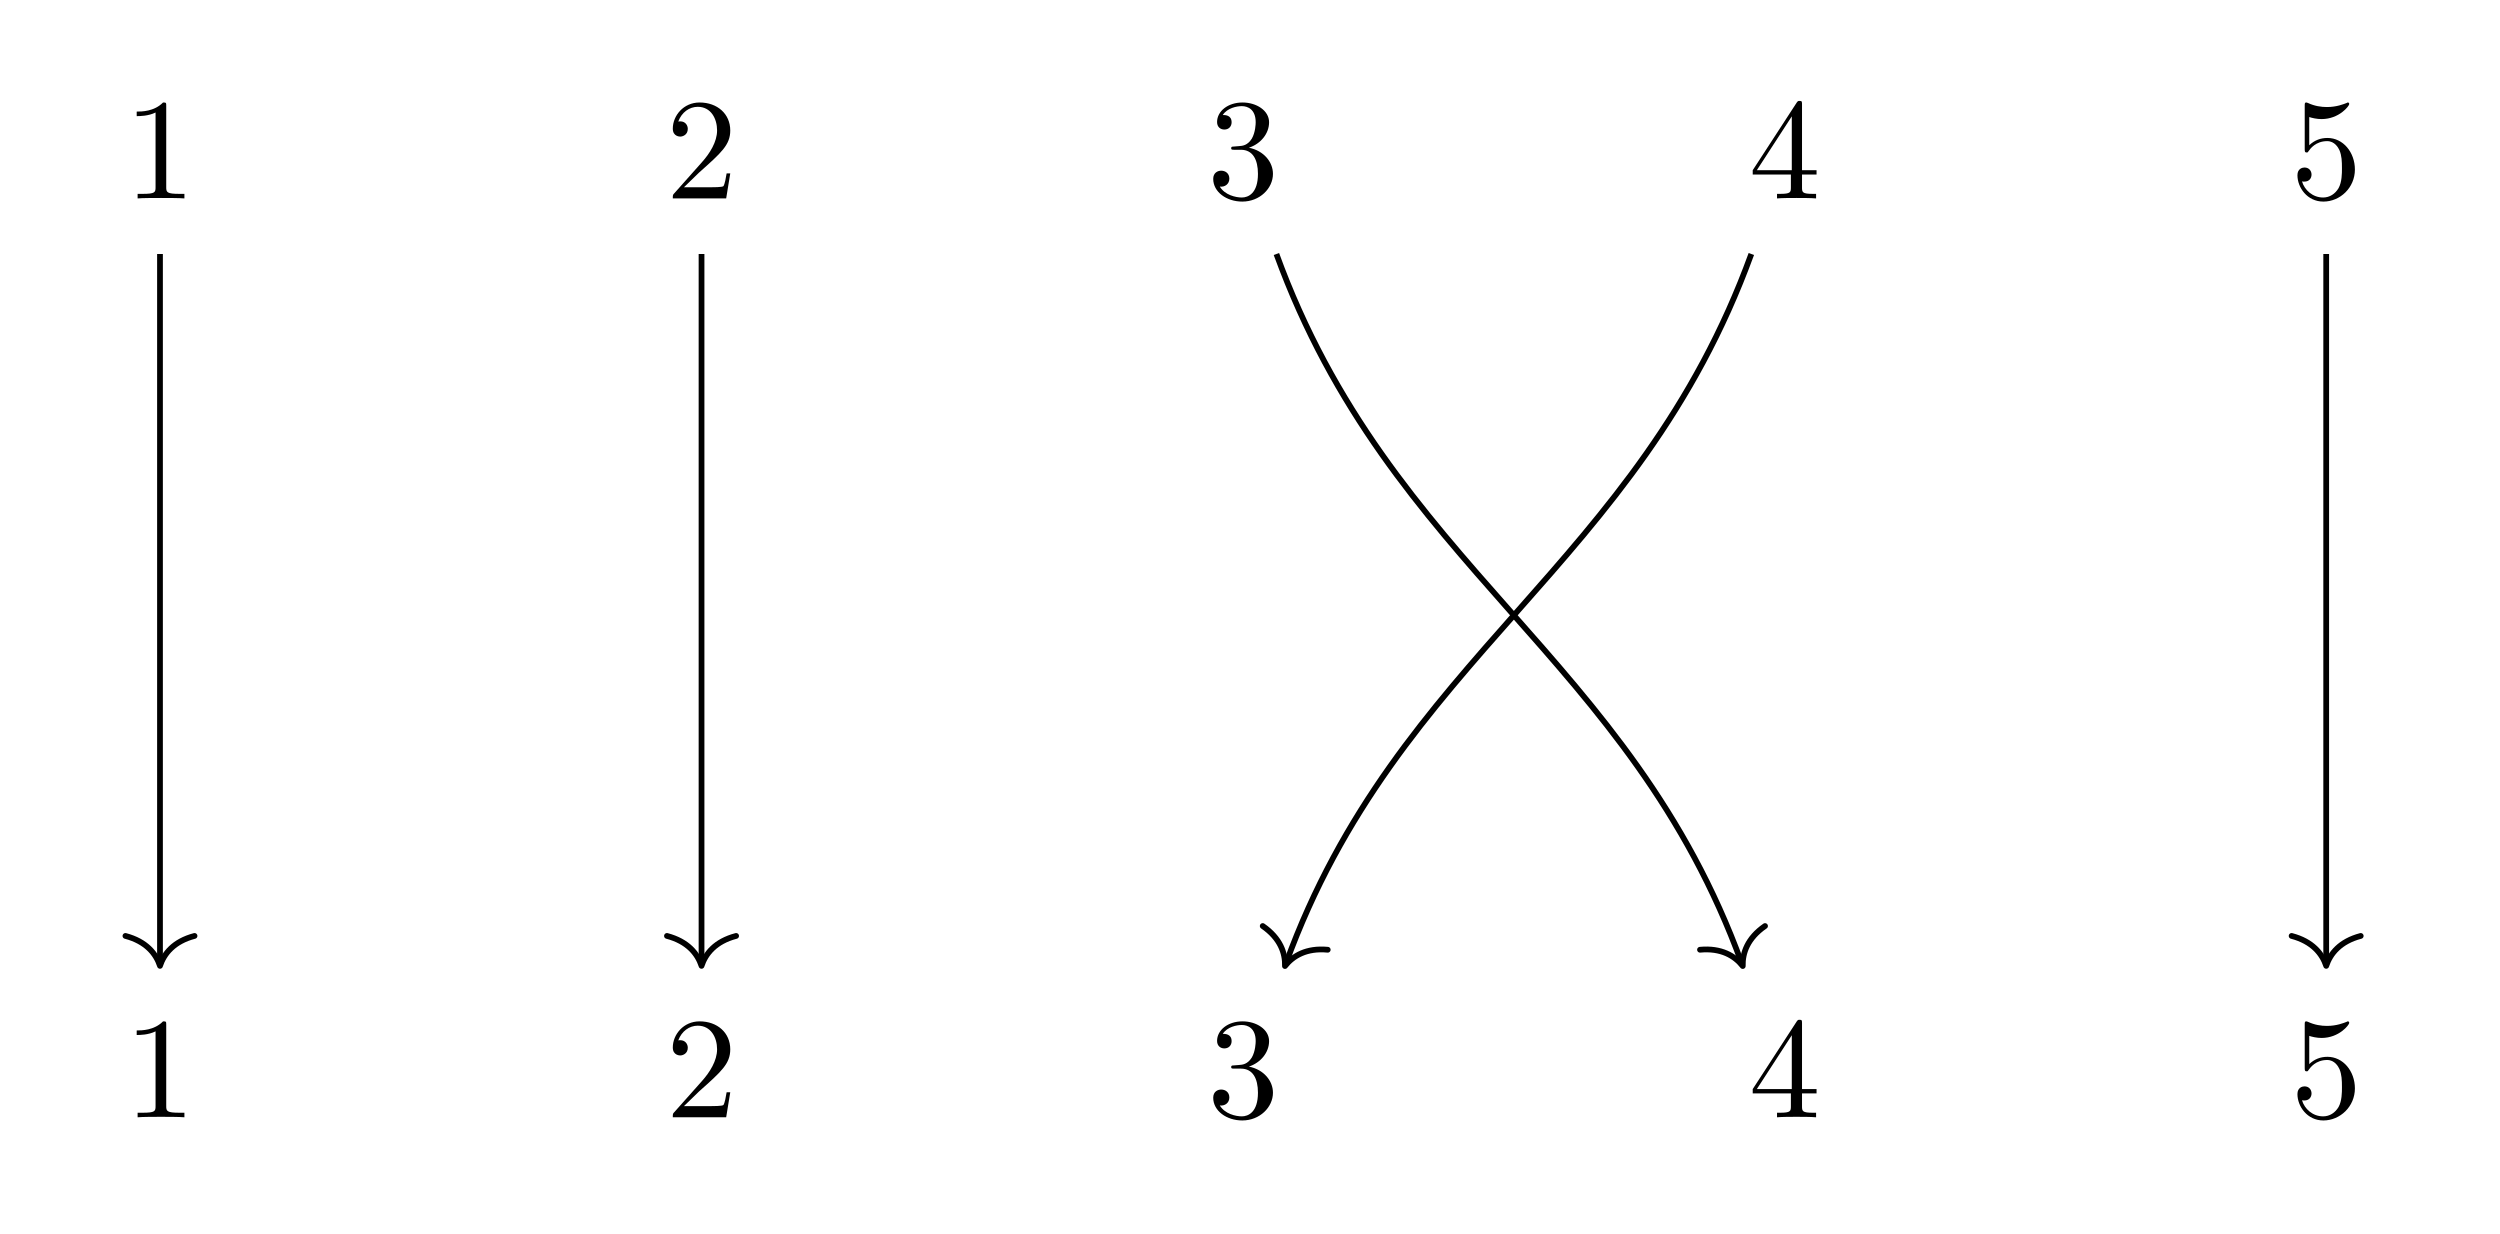
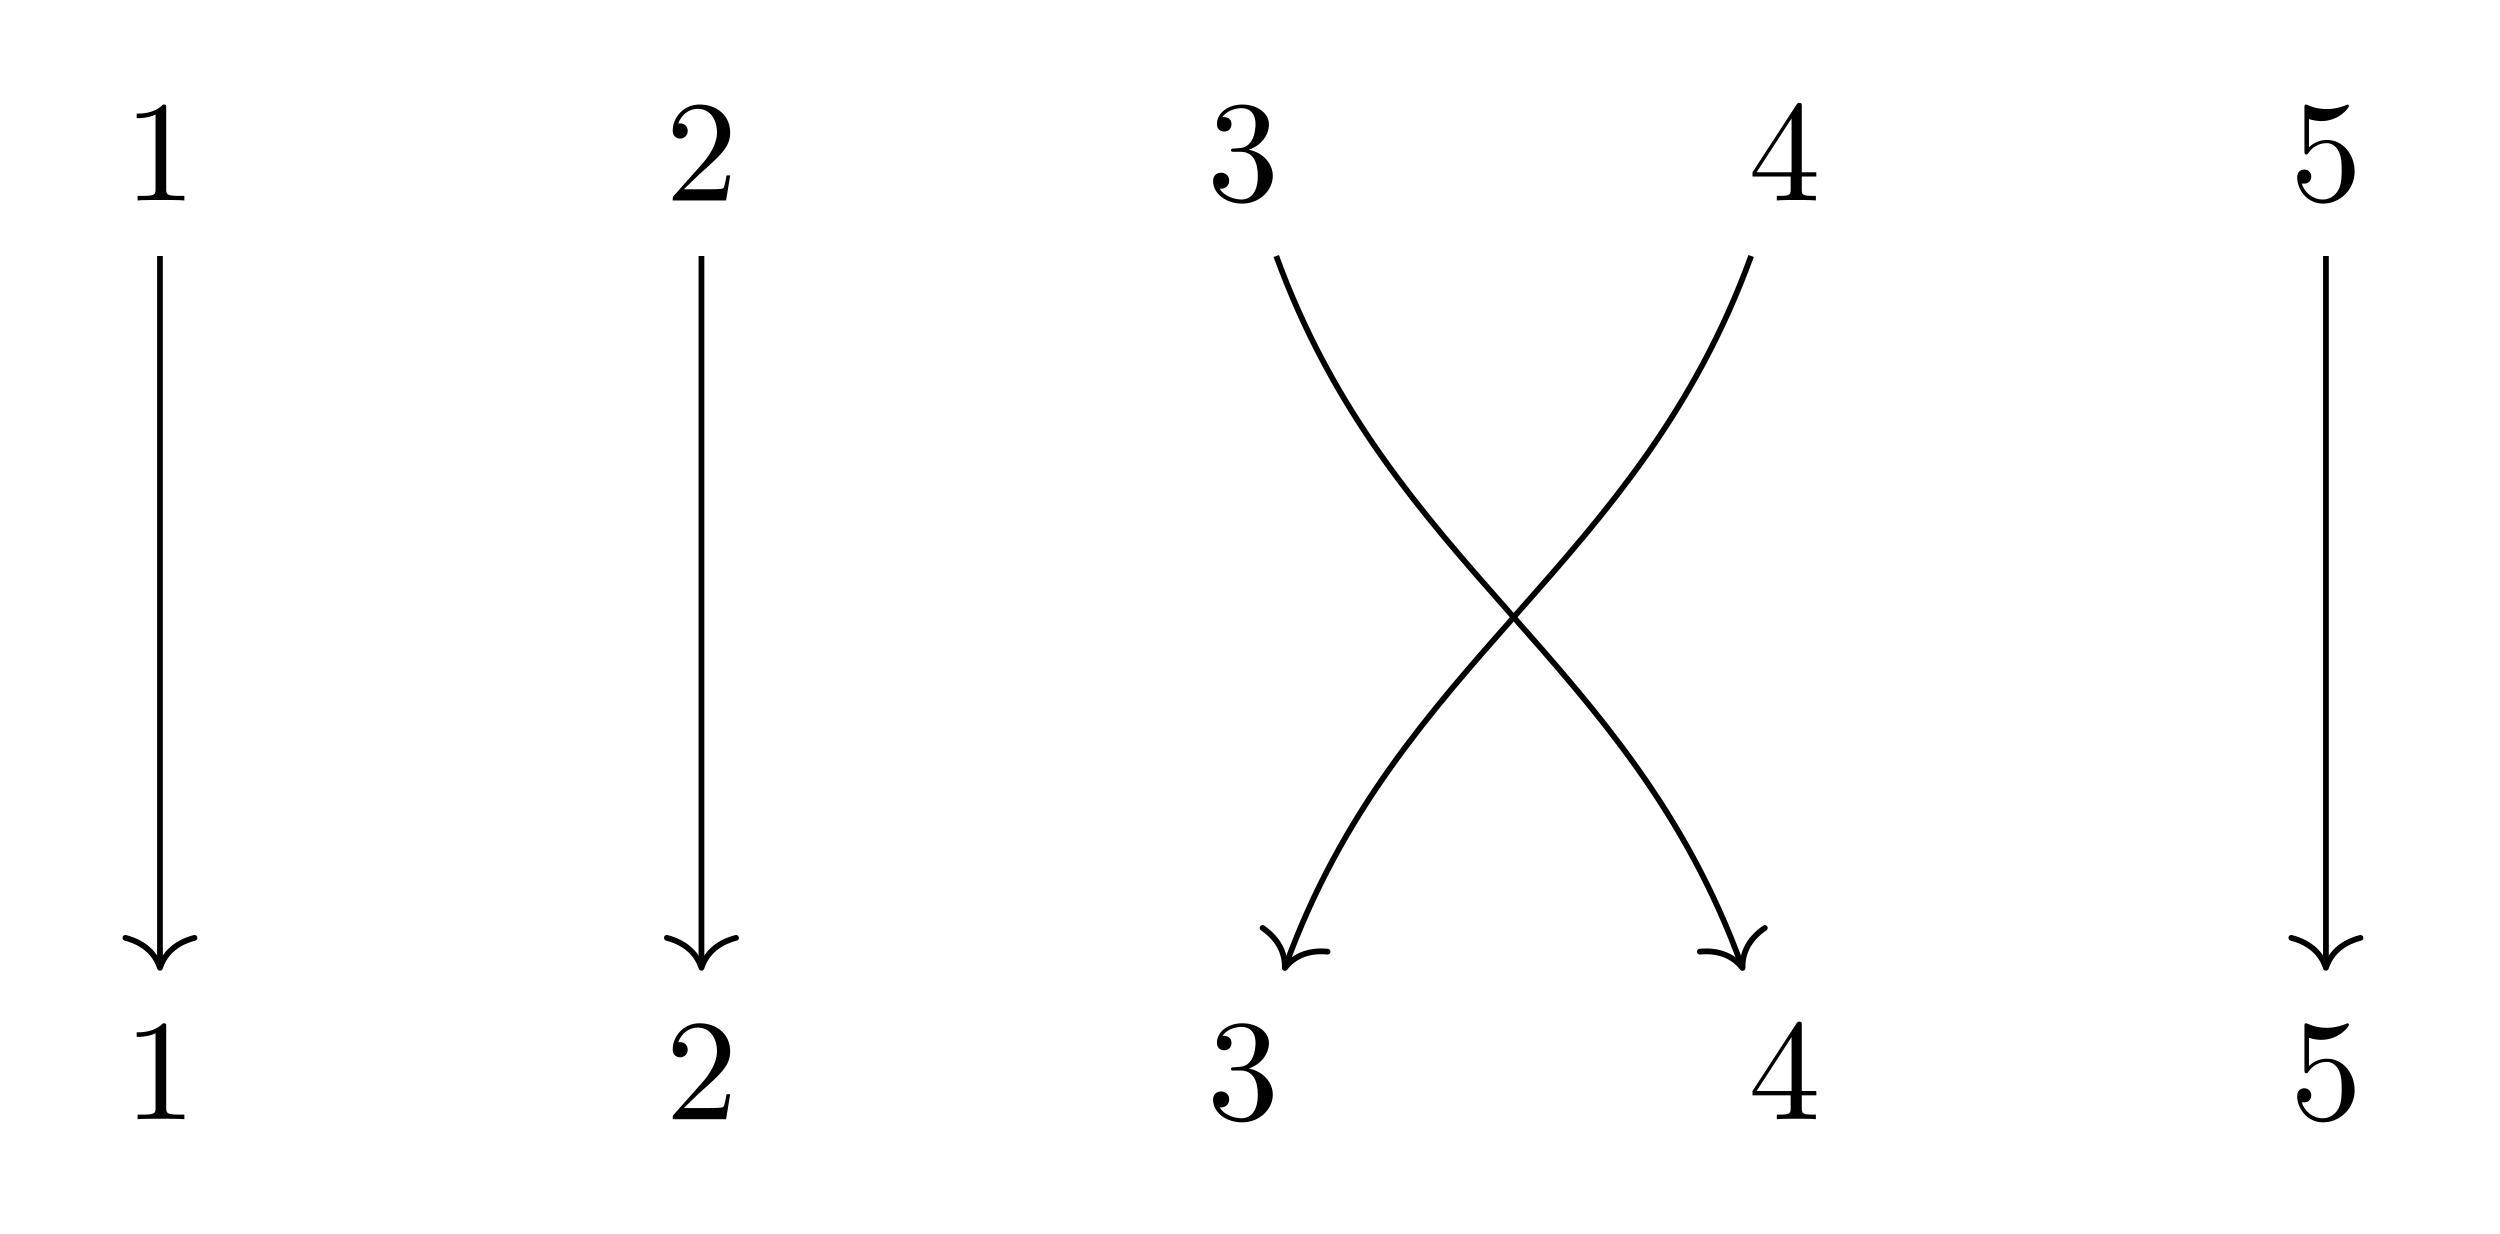
- <svg xmlns="http://www.w3.org/2000/svg" width="608pt" height="300pt" viewBox="0 0 608 300" version="1.1">
+ <svg xmlns="http://www.w3.org/2000/svg" width="608px" height="300px" viewBox="0 0 608 300" version="1.1">
  <g id="surface1">
-     <path style=" stroke:none;fill-rule:nonzero;fill:rgb(0%,0%,0%);fill-opacity:1;" d="M 40.426 25.812 C 40.426 24.984 40.426 24.926 39.652 24.926 C 37.5 27.137 34.406 27.137 33.246 27.137 L 33.246 28.242 C 33.965 28.242 36.062 28.242 37.832 27.359 L 37.832 45.492 C 37.832 46.762 37.777 47.148 34.629 47.148 L 33.469 47.148 L 33.469 48.254 C 34.684 48.145 37.777 48.145 39.156 48.145 C 40.539 48.145 43.574 48.145 44.848 48.254 L 44.848 47.148 L 43.688 47.148 C 40.539 47.148 40.426 46.762 40.426 45.492 Z M 40.426 25.812 " />
-     <path style=" stroke:none;fill-rule:nonzero;fill:rgb(0%,0%,0%);fill-opacity:1;" d="M 166.332 45.547 L 170.031 41.953 C 175.5 37.09 177.598 35.211 177.598 31.727 C 177.598 27.691 174.449 24.926 170.141 24.926 C 166.219 24.926 163.625 28.133 163.625 31.285 C 163.625 33.219 165.336 33.219 165.445 33.219 C 166.055 33.219 167.27 32.777 167.27 31.34 C 167.27 30.457 166.66 29.516 165.445 29.516 C 165.172 29.516 165.059 29.516 164.949 29.57 C 165.777 27.305 167.656 25.977 169.699 25.977 C 172.902 25.977 174.395 28.852 174.395 31.727 C 174.395 34.492 172.629 37.309 170.695 39.465 L 164.012 46.984 C 163.625 47.371 163.625 47.426 163.625 48.254 L 176.605 48.254 L 177.598 42.176 L 176.715 42.176 C 176.547 43.223 176.273 44.773 175.941 45.27 C 175.664 45.547 173.398 45.547 172.629 45.547 Z M 166.332 45.547 " />
-     <path style=" stroke:none;fill-rule:nonzero;fill:rgb(0%,0%,0%);fill-opacity:1;" d="M 303.727 35.926 C 306.598 34.988 308.641 32.5 308.641 29.738 C 308.641 26.863 305.547 24.926 302.18 24.926 C 298.645 24.926 295.992 27.027 295.992 29.68 C 295.992 30.844 296.766 31.504 297.762 31.504 C 298.863 31.504 299.527 30.73 299.527 29.738 C 299.527 27.969 297.926 27.969 297.375 27.969 C 298.477 26.254 300.797 25.812 302.012 25.812 C 303.449 25.812 305.383 26.586 305.383 29.738 C 305.383 30.125 305.328 32.168 304.445 33.715 C 303.395 35.375 302.18 35.484 301.297 35.539 C 301.02 35.539 300.191 35.652 299.914 35.652 C 299.637 35.652 299.418 35.707 299.418 36.039 C 299.418 36.426 299.637 36.426 300.246 36.426 L 301.793 36.426 C 304.664 36.426 305.934 38.801 305.934 42.285 C 305.934 47.039 303.559 48.035 302.012 48.035 C 300.523 48.035 297.871 47.426 296.656 45.379 C 297.871 45.547 298.977 44.773 298.977 43.445 C 298.977 42.176 298.035 41.512 296.988 41.512 C 296.16 41.512 295.055 42.008 295.055 43.5 C 295.055 46.707 298.312 49.027 302.125 49.027 C 306.375 49.027 309.582 45.82 309.582 42.285 C 309.582 39.41 307.371 36.645 303.727 35.926 Z M 303.727 35.926 " />
-     <path style=" stroke:none;fill-rule:nonzero;fill:rgb(0%,0%,0%);fill-opacity:1;" d="M 435.543 42.449 L 435.543 45.547 C 435.543 46.762 435.488 47.148 432.891 47.148 L 432.172 47.148 L 432.172 48.254 C 433.609 48.145 435.43 48.145 436.867 48.145 C 438.359 48.145 440.238 48.145 441.672 48.254 L 441.672 47.148 L 440.898 47.148 C 438.305 47.148 438.25 46.762 438.25 45.547 L 438.25 42.449 L 441.785 42.449 L 441.785 41.398 L 438.25 41.398 L 438.25 25.426 C 438.25 24.762 438.25 24.539 437.695 24.539 C 437.363 24.539 437.254 24.539 436.977 24.926 L 426.262 41.398 L 426.262 42.449 Z M 435.762 41.398 L 427.258 41.398 L 435.762 28.301 Z M 435.762 41.398 " />
-     <path style=" stroke:none;fill-rule:nonzero;fill:rgb(0%,0%,0%);fill-opacity:1;" d="M 572.711 41.234 C 572.711 37.031 569.84 33.551 566.031 33.551 C 564.371 33.551 562.883 34.102 561.609 35.32 L 561.609 28.465 C 562.273 28.688 563.434 28.961 564.594 28.961 C 568.902 28.961 571.332 25.758 571.332 25.312 C 571.332 25.094 571.223 24.926 571 24.926 C 570.945 24.926 570.891 24.926 570.723 25.039 C 570.008 25.312 568.293 26.031 565.918 26.031 C 564.539 26.031 562.938 25.812 561.281 25.039 C 561.004 24.926 560.949 24.926 560.836 24.926 C 560.508 24.926 560.508 25.203 560.508 25.812 L 560.508 36.148 C 560.508 36.812 560.508 37.09 561.004 37.09 C 561.223 37.09 561.336 36.977 561.445 36.758 C 561.832 36.203 563.156 34.324 565.973 34.324 C 567.797 34.324 568.68 35.926 568.957 36.535 C 569.508 37.863 569.562 39.188 569.562 40.957 C 569.562 42.176 569.562 44.273 568.734 45.766 C 567.906 47.148 566.582 48.035 564.98 48.035 C 562.438 48.035 560.449 46.211 559.844 44.109 C 559.953 44.164 560.062 44.164 560.449 44.164 C 561.609 44.164 562.164 43.336 562.164 42.449 C 562.164 41.621 561.609 40.738 560.449 40.738 C 559.953 40.738 558.738 41.012 558.738 42.617 C 558.738 45.602 561.113 49.027 565.035 49.027 C 569.121 49.027 572.711 45.656 572.711 41.234 Z M 572.711 41.234 " />
-     <path style=" stroke:none;fill-rule:nonzero;fill:rgb(0%,0%,0%);fill-opacity:1;" d="M 40.426 249.277 C 40.426 248.449 40.426 248.395 39.652 248.395 C 37.5 250.605 34.406 250.605 33.246 250.605 L 33.246 251.711 C 33.965 251.711 36.062 251.711 37.832 250.824 L 37.832 268.957 C 37.832 270.227 37.777 270.617 34.629 270.617 L 33.469 270.617 L 33.469 271.723 C 34.684 271.609 37.777 271.609 39.156 271.609 C 40.539 271.609 43.574 271.609 44.848 271.723 L 44.848 270.617 L 43.688 270.617 C 40.539 270.617 40.426 270.227 40.426 268.957 Z M 40.426 249.277 " />
-     <path style=" stroke:none;fill-rule:nonzero;fill:rgb(0%,0%,0%);fill-opacity:1;" d="M 166.332 269.012 L 170.031 265.418 C 175.5 260.555 177.598 258.676 177.598 255.191 C 177.598 251.156 174.449 248.395 170.141 248.395 C 166.219 248.395 163.625 251.602 163.625 254.75 C 163.625 256.684 165.336 256.684 165.445 256.684 C 166.055 256.684 167.27 256.242 167.27 254.805 C 167.27 253.922 166.66 252.98 165.445 252.98 C 165.172 252.98 165.059 252.98 164.949 253.039 C 165.777 250.77 167.656 249.445 169.699 249.445 C 172.902 249.445 174.395 252.32 174.395 255.191 C 174.395 257.957 172.629 260.777 170.695 262.934 L 164.012 270.449 C 163.625 270.836 163.625 270.891 163.625 271.723 L 176.605 271.723 L 177.598 265.641 L 176.715 265.641 C 176.547 266.691 176.273 268.238 175.941 268.734 C 175.664 269.012 173.398 269.012 172.629 269.012 Z M 166.332 269.012 " />
-     <path style=" stroke:none;fill-rule:nonzero;fill:rgb(0%,0%,0%);fill-opacity:1;" d="M 303.727 259.395 C 306.598 258.453 308.641 255.969 308.641 253.203 C 308.641 250.328 305.547 248.395 302.18 248.395 C 298.645 248.395 295.992 250.496 295.992 253.148 C 295.992 254.309 296.766 254.973 297.762 254.973 C 298.863 254.973 299.527 254.199 299.527 253.203 C 299.527 251.434 297.926 251.434 297.375 251.434 C 298.477 249.719 300.797 249.277 302.012 249.277 C 303.449 249.277 305.383 250.051 305.383 253.203 C 305.383 253.59 305.328 255.637 304.445 257.184 C 303.395 258.84 302.18 258.953 301.297 259.008 C 301.02 259.008 300.191 259.117 299.914 259.117 C 299.637 259.117 299.418 259.172 299.418 259.504 C 299.418 259.891 299.637 259.891 300.246 259.891 L 301.793 259.891 C 304.664 259.891 305.934 262.27 305.934 265.75 C 305.934 270.504 303.559 271.5 302.012 271.5 C 300.523 271.5 297.871 270.891 296.656 268.848 C 297.871 269.012 298.977 268.238 298.977 266.91 C 298.977 265.641 298.035 264.977 296.988 264.977 C 296.16 264.977 295.055 265.473 295.055 266.969 C 295.055 270.172 298.312 272.496 302.125 272.496 C 306.375 272.496 309.582 269.289 309.582 265.75 C 309.582 262.875 307.371 260.113 303.727 259.395 Z M 303.727 259.395 " />
-     <path style=" stroke:none;fill-rule:nonzero;fill:rgb(0%,0%,0%);fill-opacity:1;" d="M 435.543 265.918 L 435.543 269.012 C 435.543 270.227 435.488 270.617 432.891 270.617 L 432.172 270.617 L 432.172 271.723 C 433.609 271.609 435.43 271.609 436.867 271.609 C 438.359 271.609 440.238 271.609 441.672 271.723 L 441.672 270.617 L 440.898 270.617 C 438.305 270.617 438.25 270.227 438.25 269.012 L 438.25 265.918 L 441.785 265.918 L 441.785 264.867 L 438.25 264.867 L 438.25 248.891 C 438.25 248.227 438.25 248.008 437.695 248.008 C 437.363 248.008 437.254 248.008 436.977 248.395 L 426.262 264.867 L 426.262 265.918 Z M 435.762 264.867 L 427.258 264.867 L 435.762 251.766 Z M 435.762 264.867 " />
-     <path style=" stroke:none;fill-rule:nonzero;fill:rgb(0%,0%,0%);fill-opacity:1;" d="M 572.711 264.699 C 572.711 260.5 569.84 257.016 566.031 257.016 C 564.371 257.016 562.883 257.57 561.609 258.785 L 561.609 251.93 C 562.273 252.152 563.434 252.43 564.594 252.43 C 568.902 252.43 571.332 249.223 571.332 248.781 C 571.332 248.559 571.223 248.395 571 248.395 C 570.945 248.395 570.891 248.395 570.723 248.504 C 570.008 248.781 568.293 249.5 565.918 249.5 C 564.539 249.5 562.938 249.277 561.281 248.504 C 561.004 248.395 560.949 248.395 560.836 248.395 C 560.508 248.395 560.508 248.672 560.508 249.277 L 560.508 259.613 C 560.508 260.277 560.508 260.555 561.004 260.555 C 561.223 260.555 561.336 260.445 561.445 260.223 C 561.832 259.672 563.156 257.789 565.973 257.789 C 567.797 257.789 568.68 259.395 568.957 260.004 C 569.508 261.328 569.562 262.656 569.562 264.426 C 569.562 265.641 569.562 267.742 568.734 269.234 C 567.906 270.617 566.582 271.5 564.98 271.5 C 562.438 271.5 560.449 269.676 559.844 267.574 C 559.953 267.629 560.062 267.629 560.449 267.629 C 561.609 267.629 562.164 266.801 562.164 265.918 C 562.164 265.086 561.609 264.203 560.449 264.203 C 559.953 264.203 558.738 264.48 558.738 266.082 C 558.738 269.066 561.113 272.496 565.035 272.496 C 569.121 272.496 572.711 269.121 572.711 264.699 Z M 572.711 264.699 " />
-     <path style="fill:none;stroke-width:0.398;stroke-linecap:butt;stroke-linejoin:miter;stroke:rgb(0%,0%,0%);stroke-opacity:1;stroke-miterlimit:10;" d="M -74.941 57.192 L -74.941 8.172 " transform="matrix(3.51488,0,0,-3.517716,302.3183,262.9582)" />
-     <path style="fill:none;stroke-width:0.398;stroke-linecap:round;stroke-linejoin:round;stroke:rgb(0%,0%,0%);stroke-opacity:1;stroke-miterlimit:10;" d="M -2.072 2.391 C -1.695 0.956 -0.851 0.28 -0.002 0.001 C -0.851 -0.278 -1.695 -0.957 -2.072 -2.39 " transform="matrix(0,3.517716,3.51488,0,38.9061,234.9068)" />
-     <path style="fill:none;stroke-width:0.398;stroke-linecap:butt;stroke-linejoin:miter;stroke:rgb(0%,0%,0%);stroke-opacity:1;stroke-miterlimit:10;" d="M -37.471 57.192 L -37.471 8.172 " transform="matrix(3.51488,0,0,-3.517716,302.3183,262.9582)" />
-     <path style="fill:none;stroke-width:0.398;stroke-linecap:round;stroke-linejoin:round;stroke:rgb(0%,0%,0%);stroke-opacity:1;stroke-miterlimit:10;" d="M -2.072 2.393 C -1.695 0.955 -0.851 0.279 -0.002 0 C -0.851 -0.279 -1.695 -0.958 -2.072 -2.392 " transform="matrix(0,3.517716,3.51488,0,170.6122,234.9068)" />
-     <path style="fill:none;stroke-width:0.398;stroke-linecap:butt;stroke-linejoin:miter;stroke:rgb(0%,0%,0%);stroke-opacity:1;stroke-miterlimit:10;" d="M 2.305 57.192 C 10.186 35.546 26.764 29.422 34.503 8.149 " transform="matrix(3.51488,0,0,-3.517716,302.3183,262.9582)" />
-     <path style="fill:none;stroke-width:0.398;stroke-linecap:round;stroke-linejoin:round;stroke:rgb(0%,0%,0%);stroke-opacity:1;stroke-miterlimit:10;" d="M -2.071 2.392 C -1.696 0.957 -0.848 0.281 -0.002 0.001 C -0.85 -0.278 -1.694 -0.956 -2.07 -2.39 " transform="matrix(1.20367,3.309785,3.307117,-1.204642,423.8379,234.9482)" />
-     <path style="fill:none;stroke-width:0.398;stroke-linecap:butt;stroke-linejoin:miter;stroke:rgb(0%,0%,0%);stroke-opacity:1;stroke-miterlimit:10;" d="M 35.167 57.192 C 27.286 35.546 10.708 29.422 2.966 8.149 " transform="matrix(3.51488,0,0,-3.517716,302.3183,262.9582)" />
-     <path style="fill:none;stroke-width:0.398;stroke-linecap:round;stroke-linejoin:round;stroke:rgb(0%,0%,0%);stroke-opacity:1;stroke-miterlimit:10;" d="M -2.07 2.391 C -1.695 0.957 -0.851 0.279 -0.002 -0.001 C -0.848 -0.279 -1.696 -0.955 -2.072 -2.39 " transform="matrix(-1.20367,3.309785,3.307117,1.204642,312.5049,234.9482)" />
-     <path style="fill:none;stroke-width:0.398;stroke-linecap:butt;stroke-linejoin:miter;stroke:rgb(0%,0%,0%);stroke-opacity:1;stroke-miterlimit:10;" d="M 74.943 57.192 L 74.943 8.172 " transform="matrix(3.51488,0,0,-3.517716,302.3183,262.9582)" />
-     <path style="fill:none;stroke-width:0.398;stroke-linecap:round;stroke-linejoin:round;stroke:rgb(0%,0%,0%);stroke-opacity:1;stroke-miterlimit:10;" d="M -2.072 2.389 C -1.695 0.956 -0.851 0.28 -0.002 0.001 C -0.851 -0.278 -1.695 -0.958 -2.072 -2.392 " transform="matrix(0,3.517716,3.51488,0,565.7306,234.9068)" />
+     <path style=" stroke:none;fill-rule:nonzero;fill:rgb(0%,0%,0%);fill-opacity:1;" d="M 40.422 26.305 C 40.422 25.477 40.422 25.422 39.648 25.422 C 37.496 27.633 34.402 27.633 33.242 27.633 L 33.242 28.738 C 33.961 28.738 36.059 28.738 37.828 27.852 L 37.828 45.98 C 37.828 47.254 37.773 47.641 34.625 47.641 L 33.465 47.641 L 33.465 48.746 C 34.68 48.633 37.773 48.633 39.152 48.633 C 40.531 48.633 43.57 48.633 44.84 48.746 L 44.84 47.641 L 43.68 47.641 C 40.531 47.641 40.422 47.254 40.422 45.98 Z M 40.422 26.305 " />
+     <path style=" stroke:none;fill-rule:nonzero;fill:rgb(0%,0%,0%);fill-opacity:1;" d="M 166.309 46.035 L 170.012 42.445 C 175.477 37.578 177.578 35.699 177.578 32.219 C 177.578 28.184 174.43 25.422 170.121 25.422 C 166.199 25.422 163.605 28.625 163.605 31.777 C 163.605 33.711 165.316 33.711 165.426 33.711 C 166.035 33.711 167.25 33.27 167.25 31.832 C 167.25 30.949 166.641 30.008 165.426 30.008 C 165.152 30.008 165.039 30.008 164.93 30.062 C 165.758 27.797 167.637 26.469 169.68 26.469 C 172.883 26.469 174.375 29.344 174.375 32.219 C 174.375 34.98 172.605 37.801 170.672 39.957 L 163.992 47.473 C 163.605 47.859 163.605 47.914 163.605 48.746 L 176.582 48.746 L 177.578 42.664 L 176.691 42.664 C 176.527 43.715 176.25 45.262 175.918 45.758 C 175.645 46.035 173.379 46.035 172.605 46.035 Z M 166.309 46.035 " />
+     <path style=" stroke:none;fill-rule:nonzero;fill:rgb(0%,0%,0%);fill-opacity:1;" d="M 303.688 36.418 C 306.559 35.48 308.605 32.992 308.605 30.23 C 308.605 27.355 305.512 25.422 302.141 25.422 C 298.609 25.422 295.957 27.52 295.957 30.172 C 295.957 31.336 296.73 31.996 297.723 31.996 C 298.828 31.996 299.492 31.223 299.492 30.23 C 299.492 28.461 297.891 28.461 297.336 28.461 C 298.441 26.746 300.762 26.305 301.977 26.305 C 303.414 26.305 305.344 27.078 305.344 30.23 C 305.344 30.617 305.289 32.66 304.406 34.207 C 303.355 35.867 302.141 35.977 301.258 36.031 C 300.984 36.031 300.152 36.145 299.879 36.145 C 299.602 36.145 299.383 36.199 299.383 36.531 C 299.383 36.918 299.602 36.918 300.211 36.918 L 301.754 36.918 C 304.629 36.918 305.898 39.293 305.898 42.773 C 305.898 47.527 303.523 48.523 301.977 48.523 C 300.484 48.523 297.836 47.914 296.621 45.871 C 297.836 46.035 298.938 45.262 298.938 43.938 C 298.938 42.664 298 42 296.949 42 C 296.121 42 295.02 42.5 295.02 43.992 C 295.02 47.195 298.277 49.52 302.086 49.52 C 306.34 49.52 309.543 46.312 309.543 42.773 C 309.543 39.902 307.332 37.137 303.688 36.418 Z M 303.688 36.418 " />
+     <path style=" stroke:none;fill-rule:nonzero;fill:rgb(0%,0%,0%);fill-opacity:1;" d="M 435.488 42.941 L 435.488 46.035 C 435.488 47.254 435.434 47.641 432.84 47.641 L 432.121 47.641 L 432.121 48.746 C 433.555 48.633 435.379 48.633 436.812 48.633 C 438.305 48.633 440.184 48.633 441.617 48.746 L 441.617 47.641 L 440.848 47.641 C 438.25 47.641 438.195 47.254 438.195 46.035 L 438.195 42.941 L 441.73 42.941 L 441.73 41.891 L 438.195 41.891 L 438.195 25.918 C 438.195 25.254 438.195 25.035 437.645 25.035 C 437.312 25.035 437.199 25.035 436.926 25.422 L 426.211 41.891 L 426.211 42.941 Z M 435.711 41.891 L 427.203 41.891 L 435.711 28.793 Z M 435.711 41.891 " />
+     <path style=" stroke:none;fill-rule:nonzero;fill:rgb(0%,0%,0%);fill-opacity:1;" d="M 572.645 41.727 C 572.645 37.523 569.77 34.043 565.961 34.043 C 564.305 34.043 562.812 34.594 561.543 35.812 L 561.543 28.957 C 562.203 29.18 563.363 29.453 564.523 29.453 C 568.832 29.453 571.262 26.25 571.262 25.809 C 571.262 25.586 571.152 25.422 570.93 25.422 C 570.875 25.422 570.82 25.422 570.656 25.531 C 569.938 25.809 568.227 26.527 565.852 26.527 C 564.469 26.527 562.867 26.305 561.211 25.531 C 560.934 25.422 560.879 25.422 560.77 25.422 C 560.438 25.422 560.438 25.695 560.438 26.305 L 560.438 36.641 C 560.438 37.305 560.438 37.578 560.934 37.578 C 561.156 37.578 561.266 37.469 561.375 37.25 C 561.762 36.695 563.09 34.816 565.906 34.816 C 567.727 34.816 568.609 36.418 568.887 37.027 C 569.441 38.355 569.496 39.68 569.496 41.449 C 569.496 42.664 569.496 44.766 568.668 46.258 C 567.84 47.641 566.512 48.523 564.91 48.523 C 562.371 48.523 560.383 46.699 559.773 44.598 C 559.887 44.656 559.996 44.656 560.383 44.656 C 561.543 44.656 562.094 43.824 562.094 42.941 C 562.094 42.113 561.543 41.227 560.383 41.227 C 559.887 41.227 558.672 41.504 558.672 43.105 C 558.672 46.09 561.047 49.52 564.965 49.52 C 569.055 49.52 572.645 46.148 572.645 41.727 Z M 572.645 41.727 " />
+     <path style=" stroke:none;fill-rule:nonzero;fill:rgb(0%,0%,0%);fill-opacity:1;" d="M 40.422 249.742 C 40.422 248.914 40.422 248.859 39.648 248.859 C 37.496 251.07 34.402 251.07 33.242 251.07 L 33.242 252.176 C 33.961 252.176 36.059 252.176 37.828 251.293 L 37.828 269.422 C 37.828 270.691 37.773 271.078 34.625 271.078 L 33.465 271.078 L 33.465 272.184 C 34.68 272.074 37.773 272.074 39.152 272.074 C 40.531 272.074 43.57 272.074 44.84 272.184 L 44.84 271.078 L 43.68 271.078 C 40.531 271.078 40.422 270.691 40.422 269.422 Z M 40.422 249.742 " />
+     <path style=" stroke:none;fill-rule:nonzero;fill:rgb(0%,0%,0%);fill-opacity:1;" d="M 166.309 269.477 L 170.012 265.883 C 175.477 261.02 177.578 259.141 177.578 255.656 C 177.578 251.621 174.43 248.859 170.121 248.859 C 166.199 248.859 163.605 252.066 163.605 255.215 C 163.605 257.148 165.316 257.148 165.426 257.148 C 166.035 257.148 167.25 256.707 167.25 255.27 C 167.25 254.387 166.641 253.445 165.426 253.445 C 165.152 253.445 165.039 253.445 164.93 253.504 C 165.758 251.234 167.637 249.91 169.68 249.91 C 172.883 249.91 174.375 252.785 174.375 255.656 C 174.375 258.422 172.605 261.238 170.672 263.395 L 163.992 270.914 C 163.605 271.301 163.605 271.355 163.605 272.184 L 176.582 272.184 L 177.578 266.105 L 176.691 266.105 C 176.527 267.152 176.25 268.703 175.918 269.199 C 175.645 269.477 173.379 269.477 172.605 269.477 Z M 166.309 269.477 " />
+     <path style=" stroke:none;fill-rule:nonzero;fill:rgb(0%,0%,0%);fill-opacity:1;" d="M 303.688 259.859 C 306.559 258.918 308.605 256.43 308.605 253.668 C 308.605 250.793 305.512 248.859 302.141 248.859 C 298.609 248.859 295.957 250.961 295.957 253.613 C 295.957 254.773 296.73 255.438 297.723 255.438 C 298.828 255.438 299.492 254.664 299.492 253.668 C 299.492 251.898 297.891 251.898 297.336 251.898 C 298.441 250.188 300.762 249.742 301.977 249.742 C 303.414 249.742 305.344 250.516 305.344 253.668 C 305.344 254.055 305.289 256.102 304.406 257.648 C 303.355 259.305 302.141 259.418 301.258 259.473 C 300.984 259.473 300.152 259.582 299.879 259.582 C 299.602 259.582 299.383 259.637 299.383 259.969 C 299.383 260.355 299.602 260.355 300.211 260.355 L 301.754 260.355 C 304.629 260.355 305.898 262.73 305.898 266.215 C 305.898 270.969 303.523 271.961 301.977 271.961 C 300.484 271.961 297.836 271.355 296.621 269.309 C 297.836 269.477 298.938 268.703 298.938 267.375 C 298.938 266.105 298 265.441 296.949 265.441 C 296.121 265.441 295.02 265.938 295.02 267.43 C 295.02 270.637 298.277 272.957 302.086 272.957 C 306.34 272.957 309.543 269.75 309.543 266.215 C 309.543 263.34 307.332 260.578 303.688 259.859 Z M 303.688 259.859 " />
+     <path style=" stroke:none;fill-rule:nonzero;fill:rgb(0%,0%,0%);fill-opacity:1;" d="M 435.488 266.379 L 435.488 269.477 C 435.488 270.691 435.434 271.078 432.84 271.078 L 432.121 271.078 L 432.121 272.184 C 433.555 272.074 435.379 272.074 436.812 272.074 C 438.305 272.074 440.184 272.074 441.617 272.184 L 441.617 271.078 L 440.848 271.078 C 438.25 271.078 438.195 270.691 438.195 269.477 L 438.195 266.379 L 441.73 266.379 L 441.73 265.328 L 438.195 265.328 L 438.195 249.355 C 438.195 248.695 438.195 248.473 437.645 248.473 C 437.312 248.473 437.199 248.473 436.926 248.859 L 426.211 265.328 L 426.211 266.379 Z M 435.711 265.328 L 427.203 265.328 L 435.711 252.23 Z M 435.711 265.328 " />
+     <path style=" stroke:none;fill-rule:nonzero;fill:rgb(0%,0%,0%);fill-opacity:1;" d="M 572.645 265.164 C 572.645 260.965 569.77 257.48 565.961 257.48 C 564.305 257.48 562.812 258.035 561.543 259.25 L 561.543 252.398 C 562.203 252.617 563.363 252.895 564.523 252.895 C 568.832 252.895 571.262 249.688 571.262 249.246 C 571.262 249.023 571.152 248.859 570.93 248.859 C 570.875 248.859 570.82 248.859 570.656 248.969 C 569.938 249.246 568.227 249.965 565.852 249.965 C 564.469 249.965 562.867 249.742 561.211 248.969 C 560.934 248.859 560.879 248.859 560.77 248.859 C 560.438 248.859 560.438 249.137 560.438 249.742 L 560.438 260.078 C 560.438 260.742 560.438 261.02 560.934 261.02 C 561.156 261.02 561.266 260.91 561.375 260.688 C 561.762 260.133 563.09 258.254 565.906 258.254 C 567.727 258.254 568.609 259.859 568.887 260.465 C 569.441 261.793 569.496 263.121 569.496 264.887 C 569.496 266.105 569.496 268.203 568.668 269.695 C 567.84 271.078 566.512 271.961 564.91 271.961 C 562.371 271.961 560.383 270.137 559.773 268.039 C 559.887 268.094 559.996 268.094 560.383 268.094 C 561.543 268.094 562.094 267.266 562.094 266.379 C 562.094 265.551 561.543 264.668 560.383 264.668 C 559.887 264.668 558.672 264.941 558.672 266.547 C 558.672 269.531 561.047 272.957 564.965 272.957 C 569.055 272.957 572.645 269.586 572.645 265.164 Z M 572.645 265.164 " />
+     <path style="fill:none;stroke-width:0.398;stroke-linecap:butt;stroke-linejoin:miter;stroke:rgb(0%,0%,0%);stroke-opacity:1;stroke-miterlimit:10;" d="M -74.941 57.192 L -74.941 8.173 " transform="matrix(3.514451,0,0,-3.517287,302.2814,263.4219)" />
+     <path style="fill:none;stroke-width:0.398;stroke-linecap:round;stroke-linejoin:round;stroke:rgb(0%,0%,0%);stroke-opacity:1;stroke-miterlimit:10;" d="M -2.072 2.39 C -1.696 0.956 -0.85 0.28 -0.002 0.001 C -0.85 -0.278 -1.696 -0.957 -2.072 -2.391 " transform="matrix(0,3.517287,3.514451,0,38.90135,235.374)" />
+     <path style="fill:none;stroke-width:0.398;stroke-linecap:butt;stroke-linejoin:miter;stroke:rgb(0%,0%,0%);stroke-opacity:1;stroke-miterlimit:10;" d="M -37.47 57.192 L -37.47 8.173 " transform="matrix(3.514451,0,0,-3.517287,302.2814,263.4219)" />
+     <path style="fill:none;stroke-width:0.398;stroke-linecap:round;stroke-linejoin:round;stroke:rgb(0%,0%,0%);stroke-opacity:1;stroke-miterlimit:10;" d="M -2.072 2.393 C -1.696 0.955 -0.85 0.28 -0.002 0.001 C -0.85 -0.278 -1.696 -0.959 -2.072 -2.392 " transform="matrix(0,3.517287,3.514451,0,170.5914,235.374)" />
+     <path style="fill:none;stroke-width:0.398;stroke-linecap:butt;stroke-linejoin:miter;stroke:rgb(0%,0%,0%);stroke-opacity:1;stroke-miterlimit:10;" d="M 2.305 57.192 C 10.186 35.547 26.764 29.422 34.503 8.149 " transform="matrix(3.514451,0,0,-3.517287,302.2814,263.4219)" />
+     <path style="fill:none;stroke-width:0.398;stroke-linecap:round;stroke-linejoin:round;stroke:rgb(0%,0%,0%);stroke-opacity:1;stroke-miterlimit:10;" d="M -2.071 2.392 C -1.696 0.956 -0.848 0.28 -0.001 0.001 C -0.851 -0.278 -1.694 -0.956 -2.07 -2.389 " transform="matrix(1.203523,3.309381,3.306713,-1.204495,423.7862,235.4154)" />
+     <path style="fill:none;stroke-width:0.398;stroke-linecap:butt;stroke-linejoin:miter;stroke:rgb(0%,0%,0%);stroke-opacity:1;stroke-miterlimit:10;" d="M 35.167 57.192 C 27.287 35.547 10.708 29.422 2.965 8.149 " transform="matrix(3.514451,0,0,-3.517287,302.2814,263.4219)" />
+     <path style="fill:none;stroke-width:0.398;stroke-linecap:round;stroke-linejoin:round;stroke:rgb(0%,0%,0%);stroke-opacity:1;stroke-miterlimit:10;" d="M -2.071 2.39 C -1.694 0.957 -0.851 0.279 -0.002 0 C -0.848 -0.28 -1.696 -0.956 -2.072 -2.391 " transform="matrix(-1.203523,3.309381,3.306713,1.204495,312.4668,235.4154)" />
+     <path style="fill:none;stroke-width:0.398;stroke-linecap:butt;stroke-linejoin:miter;stroke:rgb(0%,0%,0%);stroke-opacity:1;stroke-miterlimit:10;" d="M 74.943 57.192 L 74.943 8.173 " transform="matrix(3.514451,0,0,-3.517287,302.2814,263.4219)" />
+     <path style="fill:none;stroke-width:0.398;stroke-linecap:round;stroke-linejoin:round;stroke:rgb(0%,0%,0%);stroke-opacity:1;stroke-miterlimit:10;" d="M -2.072 2.389 C -1.696 0.955 -0.85 0.28 -0.002 0.001 C -0.85 -0.278 -1.696 -0.957 -2.072 -2.391 " transform="matrix(0,3.517287,3.514451,0,565.6615,235.374)" />
  </g>
</svg>
